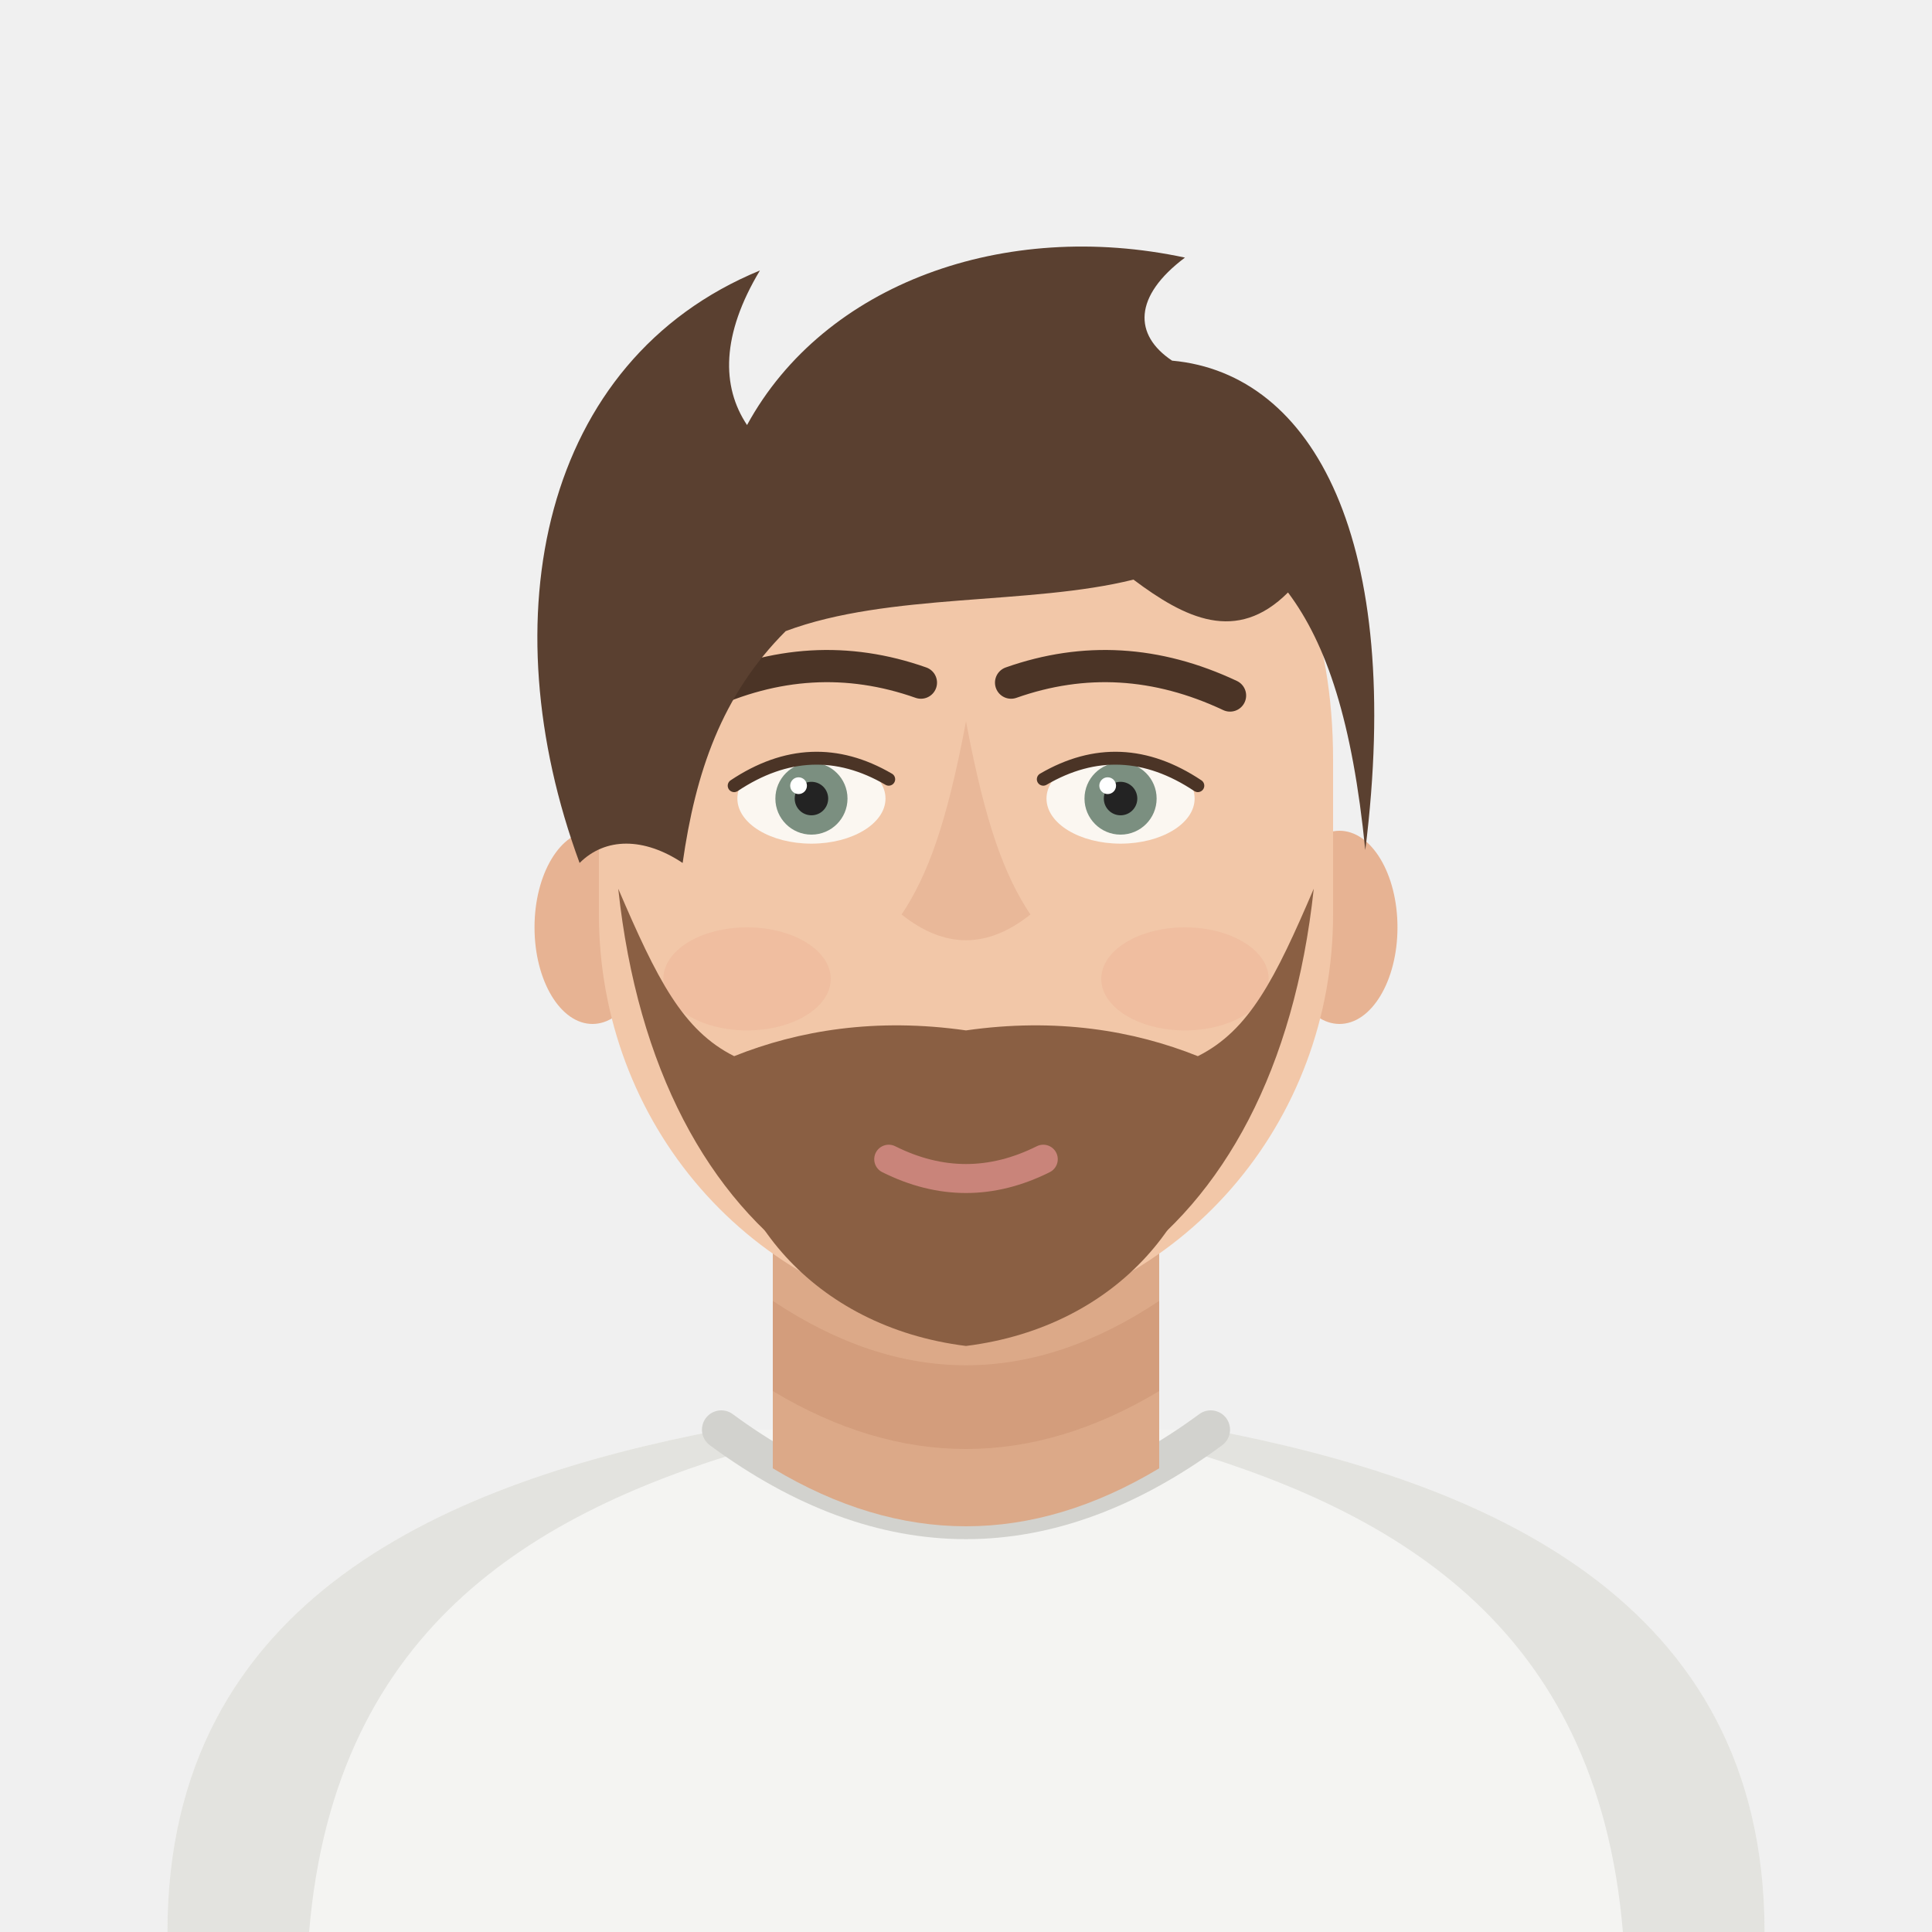
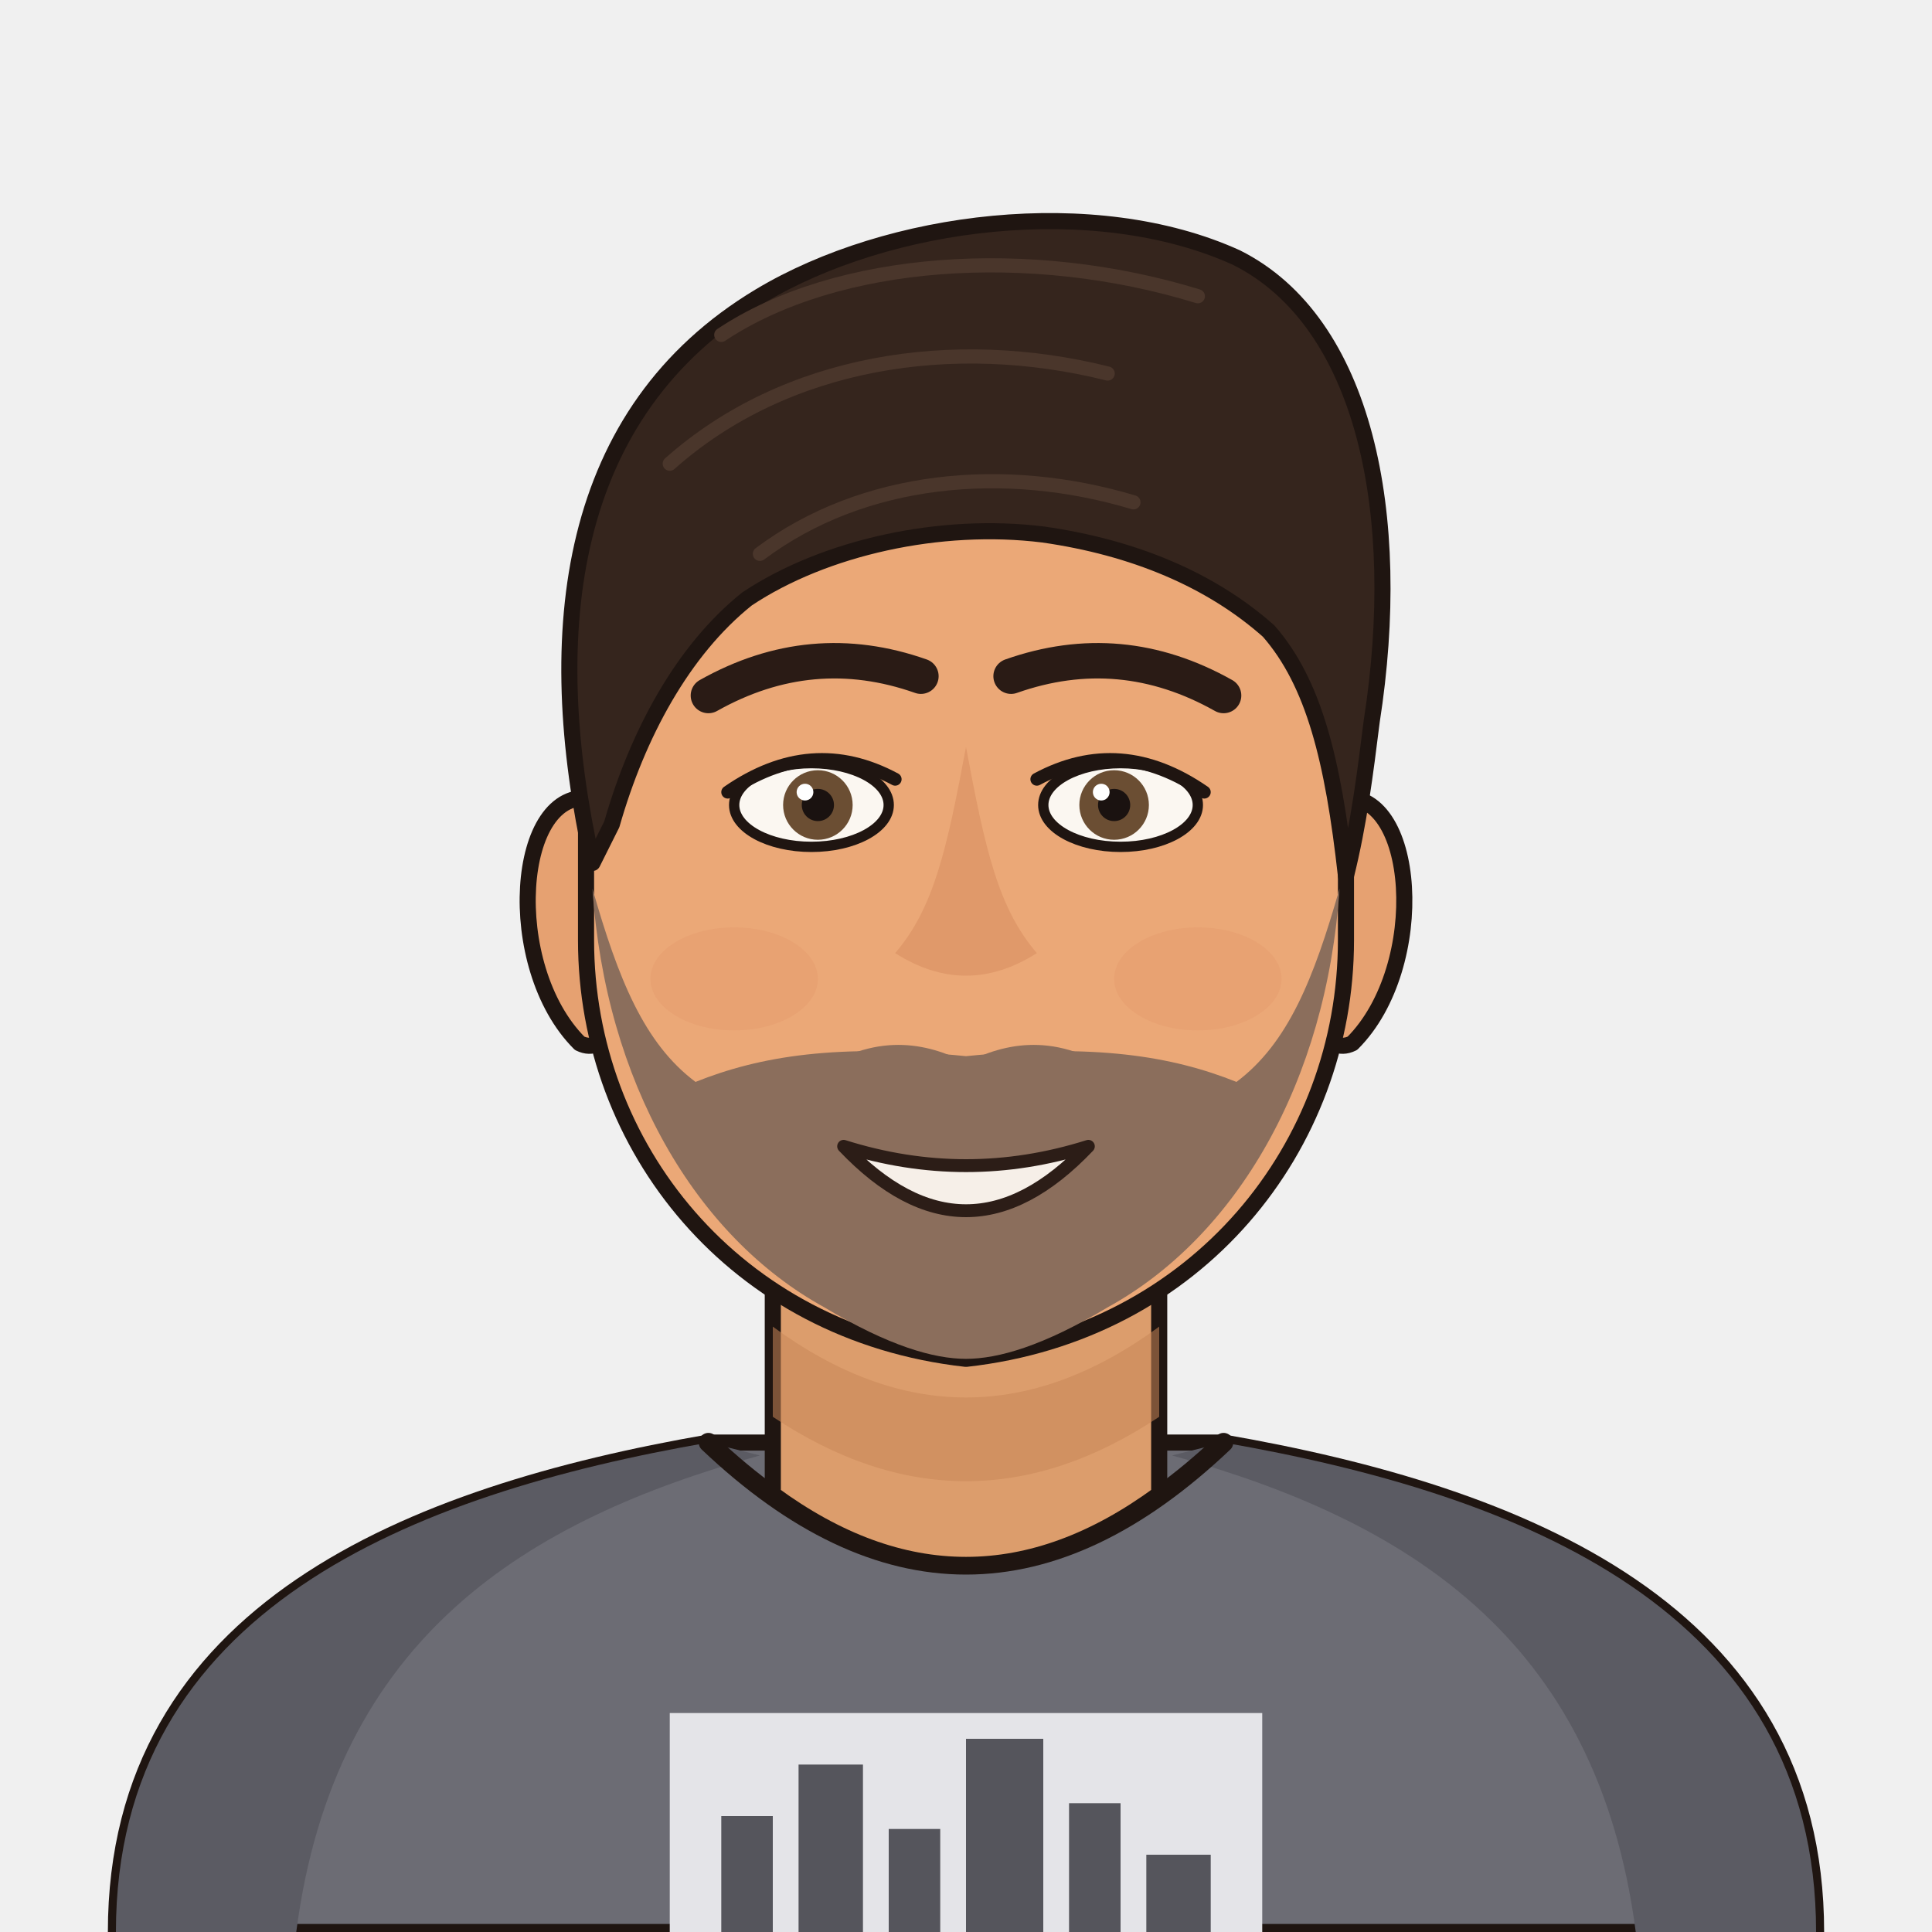
<svg xmlns="http://www.w3.org/2000/svg" viewBox="0 0 300 300" role="img" aria-labelledby="t">
-   <path d="M26 300C26 248 70 230 112 222L188 222C230 230 274 248 274 300Z" fill="#f4f4f2" />
-   <path d="M26 300C26 248 70 230 112 222L120 224C84 234 52 252 48 300Z" fill="#e3e3df" />
-   <path d="M274 300C274 248 230 230 188 222L180 224C216 234 248 252 252 300Z" fill="#e3e3df" />
-   <path d="M112 222Q150 250 188 222" fill="none" stroke="#d2d2ce" stroke-width="6" stroke-linecap="round" />
-   <path d="M120 180V228Q150 246 180 228V180Z" fill="#dca988" />
-   <path d="M120 202Q150 222 180 202V216Q150 234 120 216Z" fill="#c9916f" opacity=".5" />
-   <ellipse cx="92" cy="144" rx="9" ry="15" fill="#e7b393" />
-   <ellipse cx="208" cy="144" rx="9" ry="15" fill="#e7b393" />
-   <path d="M93 118C93 78 118 58 150 58C182 58 207 78 207 118V142C207 174 184 202 150 206C116 202 93 174 93 142Z" fill="#f2c7a8" />
-   <ellipse cx="116" cy="152" rx="13" ry="8" fill="#eaa98d" opacity=".3" />
-   <ellipse cx="184" cy="152" rx="13" ry="8" fill="#eaa98d" opacity=".3" />
-   <path d="M150 112C147 128 144 136 140 142Q150 150 160 142C156 136 153 128 150 112Z" fill="#e0a98a" opacity=".5" />
-   <path d="M96 138C99 166 110 186 126 197C136 204 144 208 150 208C156 208 164 204 174 197C190 186 201 166 204 138C198 152 194 160 186 164C176 160 164 158 150 160C136 158 124 160 114 164C106 160 102 152 96 138Z" fill="#8a5f43" />
-   <path d="M112 170C124 162 140 160 150 163C160 160 176 162 188 170C188 188 174 206 150 209C126 206 112 188 112 170Z" fill="#8a5f43" />
-   <path d="M138 180Q150 186 162 180" fill="none" stroke="#c9847a" stroke-width="4.5" stroke-linecap="round" />
-   <ellipse cx="126" cy="124" rx="11.5" ry="7" fill="#fbf7f1" />
-   <ellipse cx="174" cy="124" rx="11.5" ry="7" fill="#fbf7f1" />
-   <circle cx="126" cy="124" r="5.6" fill="#7b8f80" />
-   <circle cx="174" cy="124" r="5.6" fill="#7b8f80" />
-   <circle cx="126" cy="124" r="2.6" fill="#232323" />
-   <circle cx="174" cy="124" r="2.6" fill="#232323" />
-   <circle cx="124" cy="122" r="1.3" fill="#fff" />
-   <circle cx="172" cy="122" r="1.3" fill="#fff" />
-   <path d="M114 122Q126 114 138 121" fill="none" stroke="#4b3426" stroke-width="2" stroke-linecap="round" />
-   <path d="M162 121Q174 114 186 122" fill="none" stroke="#4b3426" stroke-width="2" stroke-linecap="round" />
-   <path d="M109 108Q126 100 143 106" fill="none" stroke="#4b3426" stroke-width="5" stroke-linecap="round" />
-   <path d="M157 106Q174 100 191 108" fill="none" stroke="#4b3426" stroke-width="5" stroke-linecap="round" />
-   <path d="M90 134C76 96 84 56 118 42C112 52 112 60 116 66C128 44 156 34 184 40C176 46 176 52 182 56C204 58 218 84 212 132C210 112 206 100 200 92C192 100 184 96 176 90C160 94 138 92 122 98C112 108 108 120 106 134C100 130 94 130 90 134Z" fill="#5a4030" />
+   <path d="M18 300C18 250 64 232 110 224L190 224C236 232 282 250 282 300Z" fill="#6c6c74" stroke="#1f1511" stroke-width="2.5" stroke-linejoin="round" />
+   <path d="M18 300C18 250 64 232 110 224L118 226C82 236 52 254 46 300Z" fill="#5b5b63" />
+   <path d="M282 300C282 250 236 232 190 224L182 226C218 236 248 254 254 300Z" fill="#5b5b63" />
+   <rect x="104" y="266" width="92" height="34" fill="#e4e4e8" />
+   <path d="M112 300V282h8v18M124 300V274h10v26M138 300V284h8v18M150 300V270h12v30M166 300V280h8v20M178 300V288h10v12" fill="#55555c" />
+   <path d="M110 224Q150 262 190 224" fill="none" stroke="#1f1511" stroke-width="3" stroke-linecap="round" />
+   <path d="M120 178V232Q150 254 180 232V178Z" fill="#dc9d6c" stroke="#1f1511" stroke-width="2.5" stroke-linejoin="round" />
+   <path d="M120 206Q150 228 180 206V220Q150 240 120 220Z" fill="#c98757" opacity=".55" />
+   <path d="M92 124C80 122 78 150 90 162C94 164 97 158 97 150Z" fill="#e6a171" stroke="#1f1511" stroke-width="2.5" stroke-linejoin="round" />
+   <path d="M208 124C220 122 222 150 210 162C206 164 203 158 203 150Z" fill="#e6a171" stroke="#1f1511" stroke-width="2.5" stroke-linejoin="round" />
+   <path d="M91 112C91 74 118 56 150 56C182 56 209 74 209 112V146C209 178 186 207 150 211C114 207 91 178 91 146Z" fill="#eba877" stroke="#1f1511" stroke-width="2.5" stroke-linejoin="round" />
+   <ellipse cx="114" cy="152" rx="13" ry="8" fill="#e08f62" opacity=".25" />
+   <ellipse cx="186" cy="152" rx="13" ry="8" fill="#e08f62" opacity=".25" />
+   <path d="M150 116C147 132 145 141 139 148Q150 155 161 148C155 141 153 132 150 116Z" fill="#d78d5e" opacity=".55" />
+   <path d="M92 138C94 168 108 192 128 203C138 209 145 211 150 211C155 211 162 209 172 203C192 192 206 168 208 138C204 152 200 162 192 168C182 164 170 162 150 164C130 162 118 164 108 168C100 162 96 152 92 138Z" fill="#8b6e5c" />
+   <path d="M126 167C136 160 144 162 150 165C156 162 164 160 174 167C170 173 160 173 150 172C140 173 130 173 126 167Z" fill="#8b6e5c" />
+   <path d="M131 178Q150 198 169 178Q150 184 131 178Z" fill="#f6efe8" stroke="#2c1d17" stroke-width="2" stroke-linejoin="round" />
+   <ellipse cx="126" cy="125" rx="12" ry="6.5" fill="#fbf7f1" stroke="#1f1511" stroke-width="1.6" />
+   <ellipse cx="174" cy="125" rx="12" ry="6.5" fill="#fbf7f1" stroke="#1f1511" stroke-width="1.6" />
+   <circle cx="127" cy="125" r="5.4" fill="#6b4e33" />
+   <circle cx="173" cy="125" r="5.4" fill="#6b4e33" />
+   <circle cx="127" cy="125" r="2.5" fill="#1a1210" />
+   <circle cx="173" cy="125" r="2.5" fill="#1a1210" />
+   <circle cx="125" cy="123" r="1.3" fill="#fff" />
+   <circle cx="171" cy="123" r="1.3" fill="#fff" />
+   <path d="M113 123Q126 114 139 121M161 121Q174 114 187 123" fill="none" stroke="#1f1511" stroke-width="2" stroke-linecap="round" />
+   <path d="M110 108Q126 99 143 105M157 105Q174 99 190 108" fill="none" stroke="#2a1b15" stroke-width="5.5" stroke-linecap="round" />
+   <path d="M92 134C84 98 88 64 118 46C138 34 170 30 192 40C212 50 218 80 213 112C212 120 211 128 209 136C207 118 204 106 197 98C188 90 176 85 162 83C146 81 128 85 116 93C106 101 99 114 95 128Z" fill="#35251d" stroke="#1f1511" stroke-width="2.5" stroke-linejoin="round" />
+   <path d="M112 52C130 40 160 38 186 46M104 72C122 56 148 52 172 58M118 86C134 74 156 72 176 78" fill="none" stroke="#4a362b" stroke-width="2.2" stroke-linecap="round" />
</svg>
